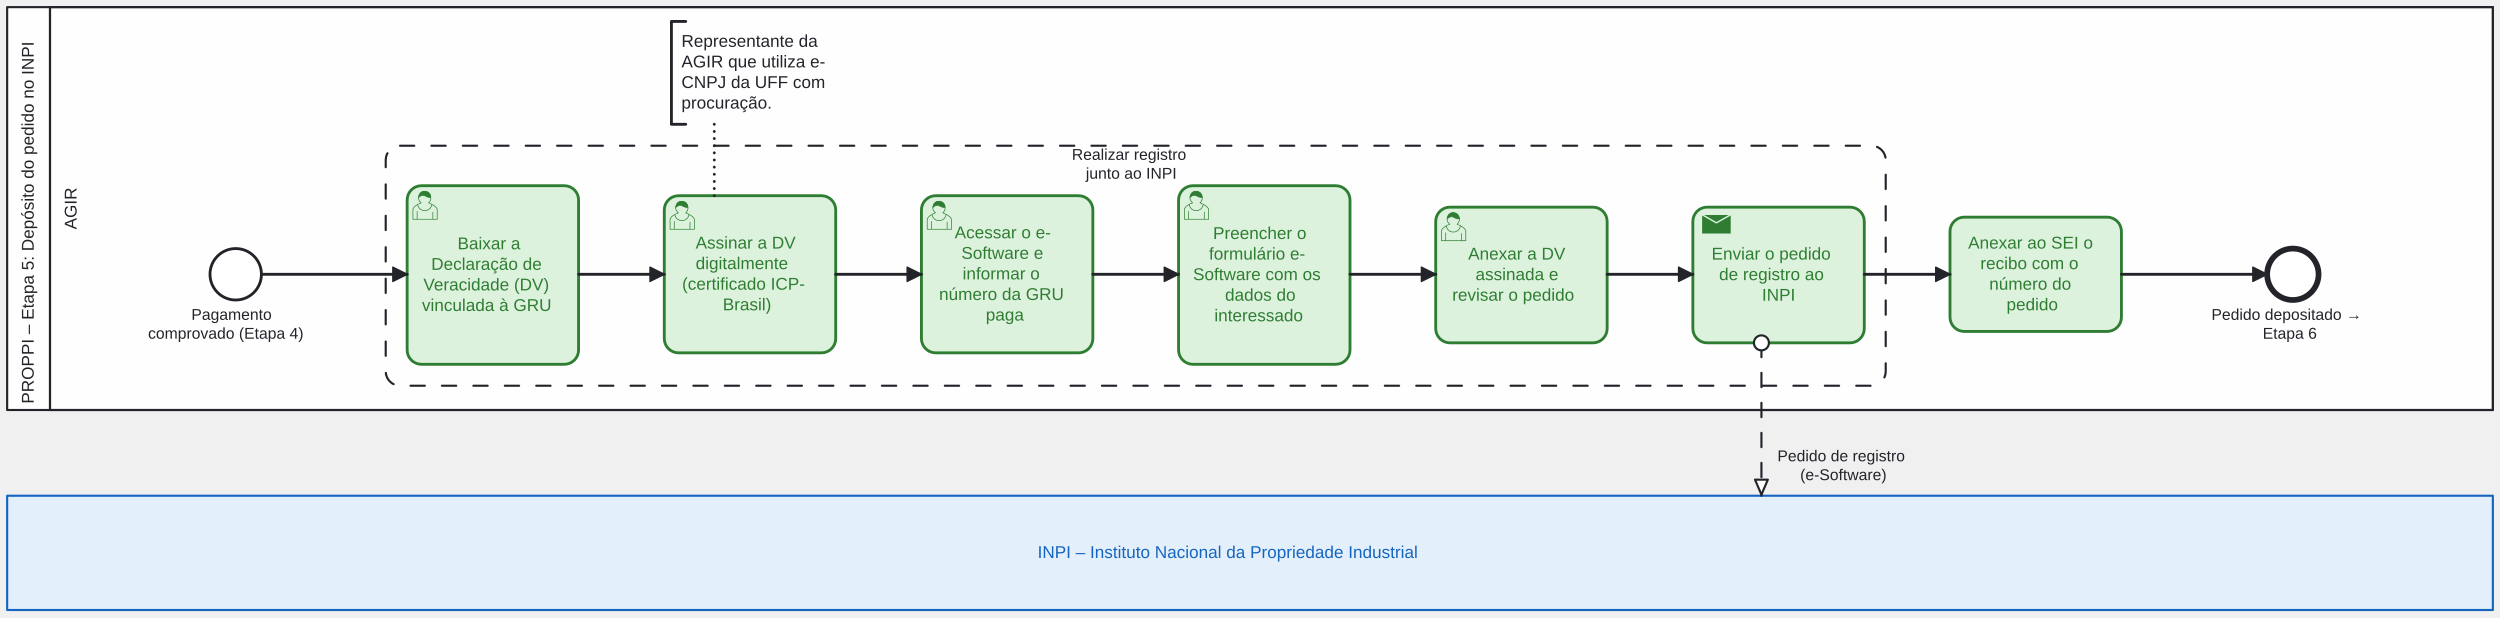
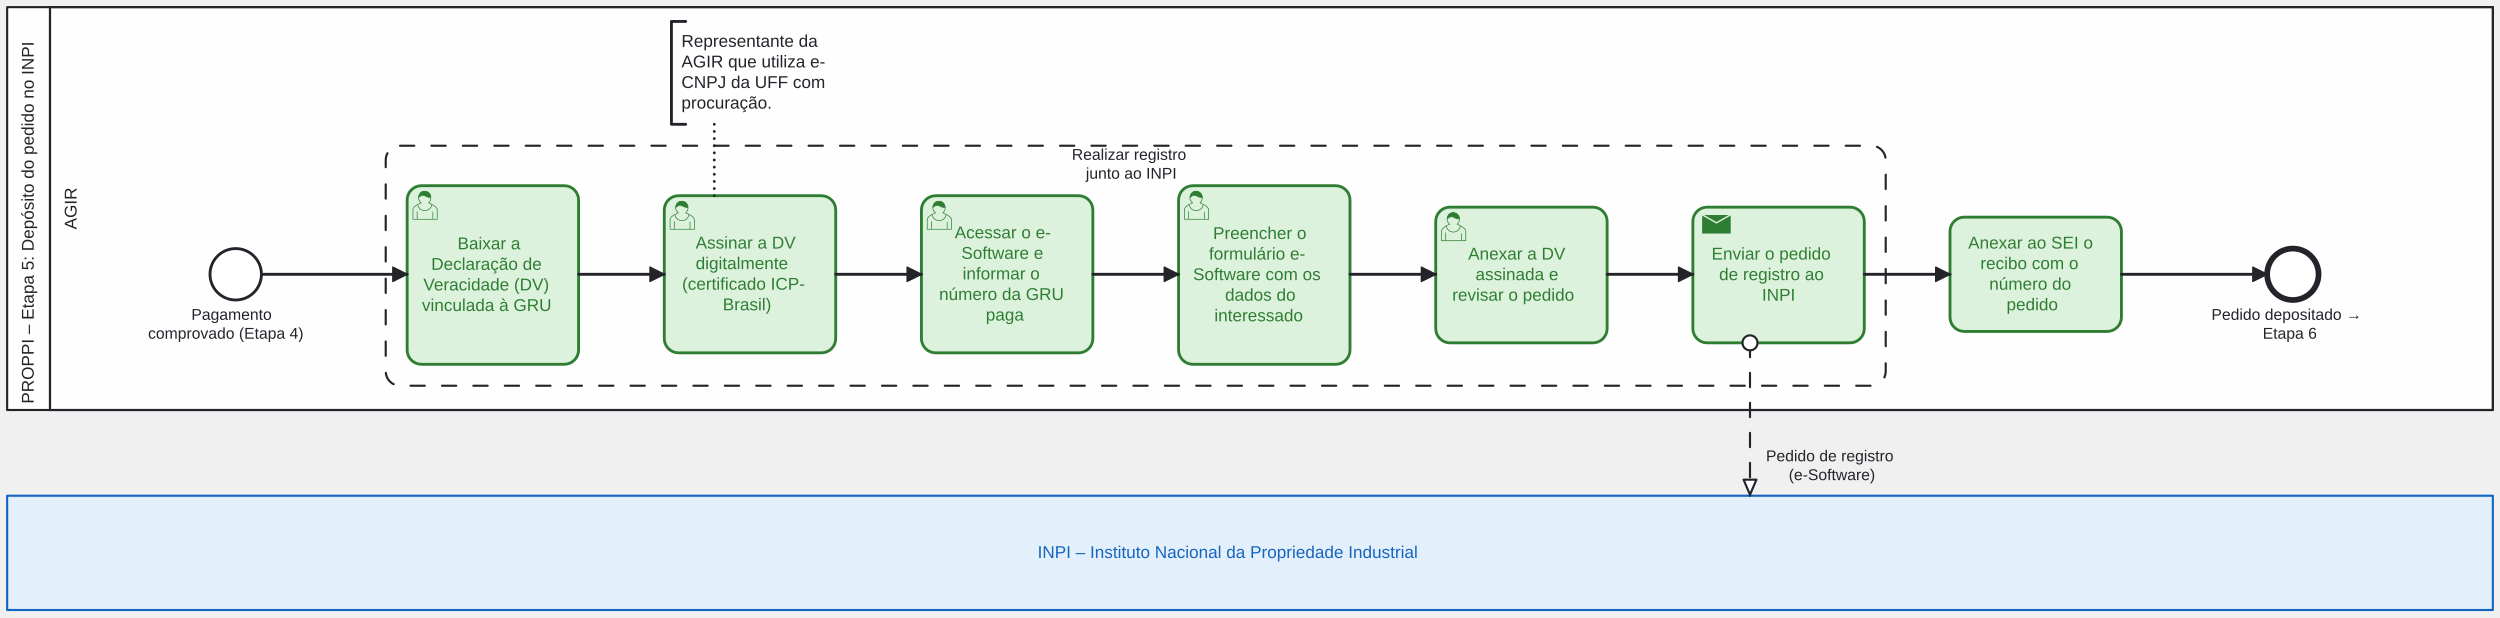
<svg xmlns="http://www.w3.org/2000/svg" width="1750" height="432" viewBox="-5 -5 1750 432" version="1.1">
  <g class="djs-group">
    <g class="djs-element djs-shape" data-element-id="Pool_PROPPI" transform="matrix(1 0 0 1 0 0)" style="display: block;">
      <g class="djs-visual">
        <rect x="0" y="0" width="1740" height="282" rx="0" ry="0" style="stroke-linecap: round; stroke-linejoin: round; stroke: rgb(34, 36, 42); stroke-width: 1.5px; fill: white; fill-opacity: 0.95;" />
        <path style="fill: none; stroke-linecap: round; stroke-linejoin: round; stroke: rgb(34, 36, 42); stroke-width: 1.5px;" d="M30,0L30,282" />
        <text lineHeight="1.2" class="djs-label" transform="matrix(-1.83697e-16 -1 1 -1.83697e-16 0 282)" style="font-family: Arial, sans-serif; font-size: 12px; font-weight: normal; fill: rgb(34, 36, 42);">
          <tspan x="4.421" y="18.6">PROPPI – Etapa 5: Depósito do pedido no INPI</tspan>
        </text>
      </g>
      <rect class="djs-hit djs-hit-all" x="0" y="0" width="1740" height="282" style="fill: none; stroke-opacity: 0; stroke: white; stroke-width: 15px;" />
    </g>
    <g class="djs-children">
      <g class="djs-group">
        <g class="djs-element djs-shape" data-element-id="L_AGIR" transform="matrix(1 0 0 1 30 0)" style="display: block;">
          <g class="djs-visual">
            <rect x="0" y="0" width="1710" height="282" rx="0" ry="0" style="stroke-linecap: round; stroke-linejoin: round; stroke: rgb(34, 36, 42); stroke-width: 1.5px; fill: white; fill-opacity: 0.25;" />
            <text lineHeight="1.2" class="djs-label" transform="matrix(-1.83697e-16 -1 1 -1.83697e-16 0 282)" style="font-family: Arial, sans-serif; font-size: 12px; font-weight: normal; fill: rgb(34, 36, 42);">
              <tspan x="126.413" y="18.6">AGIR</tspan>
            </text>
          </g>
          <rect class="djs-hit djs-hit-all" x="0" y="0" width="1710" height="282" style="fill: none; stroke-opacity: 0; stroke: white; stroke-width: 15px;" />
        </g>
      </g>
      <g class="djs-group">
        <g class="djs-element djs-shape" data-element-id="a_dv_baixar" transform="matrix(1 0 0 1 280 125)" style="display: block;">
          <g class="djs-visual">
            <rect x="0" y="0" width="120" height="125" rx="10" ry="10" style="stroke-linecap: round; stroke-linejoin: round; stroke: rgb(46, 125, 50); stroke-width: 2px; fill: rgb(220, 242, 220); fill-opacity: 0.95;" />
            <text lineHeight="1.2" class="djs-label" style="font-family: Arial, sans-serif; font-size: 12px; font-weight: normal; fill: rgb(46, 125, 50);">
              <tspan x="35.262" y="44.5">Baixar a </tspan>
              <tspan x="16.849" y="58.9">Declaração de </tspan>
              <tspan x="11.367" y="73.3">Veracidade (DV) </tspan>
              <tspan x="10.348" y="87.7">vinculada à GRU</tspan>
            </text>
            <path d="m 15,12 c 0.909,-0.845 1.594,-2.049 1.594,-3.385 0,-2.554 -1.805,-4.622 -4.357,-4.622 -2.552,0 -4.288,2.068 -4.288,4.622 0,1.348 0.974,2.562 1.896,3.405 -0.529,0.187 -5.669,2.097 -5.794,4.756 v 6.718 h 17 v -6.718 c 0,-2.298 -5.528,-4.595 -6.051,-4.776 zm -8,6 l 0,5.5 m 11,0 l 0,-5" style="fill: rgb(220, 242, 220); stroke-linecap: round; stroke-linejoin: round; stroke: rgb(46, 125, 50); stroke-width: 0.5px;" />
            <path d="m 15,12 m 2.162,1.009 c 0,2.447 -2.158,4.431 -4.821,4.431 -2.665,0 -4.822,-1.981 -4.822,-4.431 " style="fill: rgb(220, 242, 220); stroke-linecap: round; stroke-linejoin: round; stroke: rgb(46, 125, 50); stroke-width: 0.5px;" />
            <path d="m 15,12 m -6.9,-3.80 c 0,0 2.251,-2.358 4.274,-1.177 2.024,1.181 4.221,1.537 4.124,0.965 -0.098,-0.57 -0.117,-3.791 -4.191,-4.136 -3.575,0.001 -4.208,3.367 -4.207,4.348 z" style="fill: rgb(46, 125, 50); stroke-linecap: round; stroke-linejoin: round; stroke: rgb(46, 125, 50); stroke-width: 0.5px;" />
          </g>
          <rect class="djs-hit djs-hit-all" x="0" y="0" width="120" height="125" style="fill: none; stroke-opacity: 0; stroke: white; stroke-width: 15px;" />
        </g>
      </g>
      <g class="djs-group">
        <g class="djs-element djs-shape" data-element-id="a_dv_assinar" transform="matrix(1 0 0 1 460 132)" style="display: block;">
          <g class="djs-visual">
            <rect x="0" y="0" width="120" height="110" rx="10" ry="10" style="stroke-linecap: round; stroke-linejoin: round; stroke: rgb(46, 125, 50); stroke-width: 2px; fill: rgb(220, 242, 220); fill-opacity: 0.95;" />
            <text lineHeight="1.2" class="djs-label" style="font-family: Arial, sans-serif; font-size: 12px; font-weight: normal; fill: rgb(46, 125, 50);">
              <tspan x="21.92" y="37">Assinar a DV </tspan>
              <tspan x="21.97" y="51.4">digitalmente </tspan>
              <tspan x="12.431" y="65.8">(certificado ICP-</tspan>
              <tspan x="40.939" y="80.2">Brasil)</tspan>
            </text>
            <path d="m 15,12 c 0.909,-0.845 1.594,-2.049 1.594,-3.385 0,-2.554 -1.805,-4.622 -4.357,-4.622 -2.552,0 -4.288,2.068 -4.288,4.622 0,1.348 0.974,2.562 1.896,3.405 -0.529,0.187 -5.669,2.097 -5.794,4.756 v 6.718 h 17 v -6.718 c 0,-2.298 -5.528,-4.595 -6.051,-4.776 zm -8,6 l 0,5.5 m 11,0 l 0,-5" style="fill: rgb(220, 242, 220); stroke-linecap: round; stroke-linejoin: round; stroke: rgb(46, 125, 50); stroke-width: 0.5px;" />
            <path d="m 15,12 m 2.162,1.009 c 0,2.447 -2.158,4.431 -4.821,4.431 -2.665,0 -4.822,-1.981 -4.822,-4.431 " style="fill: rgb(220, 242, 220); stroke-linecap: round; stroke-linejoin: round; stroke: rgb(46, 125, 50); stroke-width: 0.5px;" />
            <path d="m 15,12 m -6.9,-3.80 c 0,0 2.251,-2.358 4.274,-1.177 2.024,1.181 4.221,1.537 4.124,0.965 -0.098,-0.57 -0.117,-3.791 -4.191,-4.136 -3.575,0.001 -4.208,3.367 -4.207,4.348 z" style="fill: rgb(46, 125, 50); stroke-linecap: round; stroke-linejoin: round; stroke: rgb(46, 125, 50); stroke-width: 0.5px;" />
          </g>
          <rect class="djs-hit djs-hit-all" x="0" y="0" width="120" height="110" style="fill: none; stroke-opacity: 0; stroke: white; stroke-width: 15px;" />
        </g>
      </g>
      <g class="djs-group">
        <g class="djs-element djs-shape" data-element-id="a_esoft" transform="matrix(1 0 0 1 640 132)" style="display: block;">
          <g class="djs-visual">
            <rect x="0" y="0" width="120" height="110" rx="10" ry="10" style="stroke-linecap: round; stroke-linejoin: round; stroke: rgb(46, 125, 50); stroke-width: 2px; fill: rgb(220, 242, 220); fill-opacity: 0.95;" />
            <text lineHeight="1.2" class="djs-label" style="font-family: Arial, sans-serif; font-size: 12px; font-weight: normal; fill: rgb(46, 125, 50);">
              <tspan x="23.273" y="29.8">Acessar o e-</tspan>
              <tspan x="27.952" y="44.2">Software e </tspan>
              <tspan x="28.819" y="58.6">informar o </tspan>
              <tspan x="12.343" y="73">número da GRU </tspan>
              <tspan x="45.029" y="87.4">paga</tspan>
            </text>
            <path d="m 15,12 c 0.909,-0.845 1.594,-2.049 1.594,-3.385 0,-2.554 -1.805,-4.622 -4.357,-4.622 -2.552,0 -4.288,2.068 -4.288,4.622 0,1.348 0.974,2.562 1.896,3.405 -0.529,0.187 -5.669,2.097 -5.794,4.756 v 6.718 h 17 v -6.718 c 0,-2.298 -5.528,-4.595 -6.051,-4.776 zm -8,6 l 0,5.5 m 11,0 l 0,-5" style="fill: rgb(220, 242, 220); stroke-linecap: round; stroke-linejoin: round; stroke: rgb(46, 125, 50); stroke-width: 0.5px;" />
            <path d="m 15,12 m 2.162,1.009 c 0,2.447 -2.158,4.431 -4.821,4.431 -2.665,0 -4.822,-1.981 -4.822,-4.431 " style="fill: rgb(220, 242, 220); stroke-linecap: round; stroke-linejoin: round; stroke: rgb(46, 125, 50); stroke-width: 0.5px;" />
            <path d="m 15,12 m -6.9,-3.80 c 0,0 2.251,-2.358 4.274,-1.177 2.024,1.181 4.221,1.537 4.124,0.965 -0.098,-0.57 -0.117,-3.791 -4.191,-4.136 -3.575,0.001 -4.208,3.367 -4.207,4.348 z" style="fill: rgb(46, 125, 50); stroke-linecap: round; stroke-linejoin: round; stroke: rgb(46, 125, 50); stroke-width: 0.5px;" />
          </g>
          <rect class="djs-hit djs-hit-all" x="0" y="0" width="120" height="110" style="fill: none; stroke-opacity: 0; stroke: white; stroke-width: 15px;" />
        </g>
      </g>
      <g class="djs-group">
        <g class="djs-element djs-shape" data-element-id="a_esoft_form" transform="matrix(1 0 0 1 820 125)" style="display: block;">
          <g class="djs-visual">
            <rect x="0" y="0" width="120" height="125" rx="10" ry="10" style="stroke-linecap: round; stroke-linejoin: round; stroke: rgb(46, 125, 50); stroke-width: 2px; fill: rgb(220, 242, 220); fill-opacity: 0.95;" />
            <text lineHeight="1.2" class="djs-label" style="font-family: Arial, sans-serif; font-size: 12px; font-weight: normal; fill: rgb(46, 125, 50);">
              <tspan x="24.129" y="37.3">Preencher o </tspan>
              <tspan x="21.296" y="51.7">formulário e-</tspan>
              <tspan x="10.125" y="66.1">Software com os </tspan>
              <tspan x="32.522" y="80.5">dados do </tspan>
              <tspan x="25.052" y="94.9">interessado</tspan>
            </text>
            <path d="m 15,12 c 0.909,-0.845 1.594,-2.049 1.594,-3.385 0,-2.554 -1.805,-4.622 -4.357,-4.622 -2.552,0 -4.288,2.068 -4.288,4.622 0,1.348 0.974,2.562 1.896,3.405 -0.529,0.187 -5.669,2.097 -5.794,4.756 v 6.718 h 17 v -6.718 c 0,-2.298 -5.528,-4.595 -6.051,-4.776 zm -8,6 l 0,5.5 m 11,0 l 0,-5" style="fill: rgb(220, 242, 220); stroke-linecap: round; stroke-linejoin: round; stroke: rgb(46, 125, 50); stroke-width: 0.5px;" />
            <path d="m 15,12 m 2.162,1.009 c 0,2.447 -2.158,4.431 -4.821,4.431 -2.665,0 -4.822,-1.981 -4.822,-4.431 " style="fill: rgb(220, 242, 220); stroke-linecap: round; stroke-linejoin: round; stroke: rgb(46, 125, 50); stroke-width: 0.5px;" />
            <path d="m 15,12 m -6.9,-3.80 c 0,0 2.251,-2.358 4.274,-1.177 2.024,1.181 4.221,1.537 4.124,0.965 -0.098,-0.57 -0.117,-3.791 -4.191,-4.136 -3.575,0.001 -4.208,3.367 -4.207,4.348 z" style="fill: rgb(46, 125, 50); stroke-linecap: round; stroke-linejoin: round; stroke: rgb(46, 125, 50); stroke-width: 0.5px;" />
          </g>
          <rect class="djs-hit djs-hit-all" x="0" y="0" width="120" height="125" style="fill: none; stroke-opacity: 0; stroke: white; stroke-width: 15px;" />
        </g>
      </g>
      <g class="djs-group">
        <g class="djs-element djs-shape" data-element-id="a_esoft_anexar" transform="matrix(1 0 0 1 1000 140)" style="display: block;">
          <g class="djs-visual">
            <rect x="0" y="0" width="120" height="95" rx="10" ry="10" style="stroke-linecap: round; stroke-linejoin: round; stroke: rgb(46, 125, 50); stroke-width: 2px; fill: rgb(220, 242, 220); fill-opacity: 0.95;" />
            <text lineHeight="1.2" class="djs-label" style="font-family: Arial, sans-serif; font-size: 12px; font-weight: normal; fill: rgb(46, 125, 50);">
              <tspan x="22.702" y="36.7">Anexar a DV </tspan>
              <tspan x="27.841" y="51.1">assinada e </tspan>
              <tspan x="11.546" y="65.5">revisar o pedido</tspan>
            </text>
            <path d="m 15,12 c 0.909,-0.845 1.594,-2.049 1.594,-3.385 0,-2.554 -1.805,-4.622 -4.357,-4.622 -2.552,0 -4.288,2.068 -4.288,4.622 0,1.348 0.974,2.562 1.896,3.405 -0.529,0.187 -5.669,2.097 -5.794,4.756 v 6.718 h 17 v -6.718 c 0,-2.298 -5.528,-4.595 -6.051,-4.776 zm -8,6 l 0,5.5 m 11,0 l 0,-5" style="fill: rgb(220, 242, 220); stroke-linecap: round; stroke-linejoin: round; stroke: rgb(46, 125, 50); stroke-width: 0.5px;" />
            <path d="m 15,12 m 2.162,1.009 c 0,2.447 -2.158,4.431 -4.821,4.431 -2.665,0 -4.822,-1.981 -4.822,-4.431 " style="fill: rgb(220, 242, 220); stroke-linecap: round; stroke-linejoin: round; stroke: rgb(46, 125, 50); stroke-width: 0.5px;" />
            <path d="m 15,12 m -6.9,-3.80 c 0,0 2.251,-2.358 4.274,-1.177 2.024,1.181 4.221,1.537 4.124,0.965 -0.098,-0.57 -0.117,-3.791 -4.191,-4.136 -3.575,0.001 -4.208,3.367 -4.207,4.348 z" style="fill: rgb(46, 125, 50); stroke-linecap: round; stroke-linejoin: round; stroke: rgb(46, 125, 50); stroke-width: 0.5px;" />
          </g>
          <rect class="djs-hit djs-hit-all" x="0" y="0" width="120" height="95" style="fill: none; stroke-opacity: 0; stroke: white; stroke-width: 15px;" />
        </g>
      </g>
      <g class="djs-group">
        <g class="djs-element djs-shape" data-element-id="a_enviar" transform="matrix(1 0 0 1 1180 140)" style="display: block;">
          <g class="djs-visual">
            <rect x="0" y="0" width="120" height="95" rx="10" ry="10" style="stroke-linecap: round; stroke-linejoin: round; stroke: rgb(46, 125, 50); stroke-width: 2px; fill: rgb(220, 242, 220); fill-opacity: 0.95;" />
            <text lineHeight="1.2" class="djs-label" style="font-family: Arial, sans-serif; font-size: 12px; font-weight: normal; fill: rgb(46, 125, 50);">
              <tspan x="13.104" y="36.7">Enviar o pedido </tspan>
              <tspan x="18.352" y="51.1">de registro ao </tspan>
              <tspan x="48.354" y="65.5">INPI</tspan>
            </text>
            <path d="m 5.985,4.998 l 0,14 l 21,0 l 0,-14 z l 10.5,6 l 10.5,-6" style="fill: rgb(46, 125, 50); stroke-linecap: round; stroke-linejoin: round; stroke: rgb(220, 242, 220); stroke-width: 1px;" />
          </g>
          <rect class="djs-hit djs-hit-all" x="0" y="0" width="120" height="95" style="fill: none; stroke-opacity: 0; stroke: white; stroke-width: 15px;" />
        </g>
      </g>
      <g class="djs-group">
        <g class="djs-element djs-shape" data-element-id="a_protocolo" transform="matrix(1 0 0 1 1360 147)" style="display: block;">
          <g class="djs-visual">
            <rect x="0" y="0" width="120" height="80" rx="10" ry="10" style="stroke-linecap: round; stroke-linejoin: round; stroke: rgb(46, 125, 50); stroke-width: 2px; fill: rgb(220, 242, 220); fill-opacity: 0.95;" />
            <text lineHeight="1.2" class="djs-label" style="font-family: Arial, sans-serif; font-size: 12px; font-weight: normal; fill: rgb(46, 125, 50);">
              <tspan x="12.703" y="22">Anexar ao SEI o </tspan>
              <tspan x="21.229" y="36.4">recibo com o </tspan>
              <tspan x="27.466" y="50.8">número do </tspan>
              <tspan x="39.545" y="65.2">pedido</tspan>
            </text>
          </g>
          <rect class="djs-hit djs-hit-all" x="0" y="0" width="120" height="80" style="fill: none; stroke-opacity: 0; stroke: white; stroke-width: 15px;" />
        </g>
      </g>
      <g class="djs-group">
        <g class="djs-element djs-shape" data-element-id="e5_ini" transform="matrix(1 0 0 1 142 169)" style="display: block;">
          <g class="djs-visual">
            <circle cx="18" cy="18" r="18" style="stroke-linecap: round; stroke-linejoin: round; stroke: rgb(34, 36, 42); stroke-width: 2px; fill: white; fill-opacity: 0.95;" />
          </g>
          <rect class="djs-hit djs-hit-all" x="0" y="0" width="36" height="36" style="fill: none; stroke-opacity: 0; stroke: white; stroke-width: 15px;" />
        </g>
      </g>
      <g class="djs-group">
        <g class="djs-element djs-shape" data-element-id="e5_ini_label" transform="matrix(1 0 0 1 95 209)" style="display: block;">
          <g class="djs-visual">
            <text lineHeight="1.2" class="djs-label" style="font-family: Arial, sans-serif; font-size: 11px; font-weight: normal; fill: rgb(34, 36, 42);">
              <tspan x="33.95" y="9.9">Pagamento </tspan>
              <tspan x="3.625" y="23.1">comprovado (Etapa 4)</tspan>
            </text>
          </g>
          <rect class="djs-hit djs-hit-all" x="0" y="0" width="130" height="27" style="fill: none; stroke-opacity: 0; stroke: white; stroke-width: 15px;" />
        </g>
      </g>
      <g class="djs-group">
        <g class="djs-element djs-shape" data-element-id="e5_fim" transform="matrix(1 0 0 1 1582 169)" style="display: block;">
          <g class="djs-visual">
            <circle cx="18" cy="18" r="18" style="stroke-linecap: round; stroke-linejoin: round; stroke: rgb(34, 36, 42); stroke-width: 4px; fill: white; fill-opacity: 0.95;" />
          </g>
          <rect class="djs-hit djs-hit-all" x="0" y="0" width="36" height="36" style="fill: none; stroke-opacity: 0; stroke: white; stroke-width: 15px;" />
        </g>
      </g>
      <g class="djs-group">
        <g class="djs-element djs-shape" data-element-id="e5_fim_label" transform="matrix(1 0 0 1 1535 209)" style="display: block;">
          <g class="djs-visual">
            <text lineHeight="1.2" class="djs-label" style="font-family: Arial, sans-serif; font-size: 11px; font-weight: normal; fill: rgb(34, 36, 42);">
              <tspan x="8.007" y="9.9">Pedido depositado → </tspan>
              <tspan x="43.889" y="23.1">Etapa 6</tspan>
            </text>
          </g>
          <rect class="djs-hit djs-hit-all" x="0" y="0" width="130" height="27" style="fill: none; stroke-opacity: 0; stroke: white; stroke-width: 15px;" />
        </g>
      </g>
      <g class="djs-group">
        <g class="djs-element djs-shape" data-element-id="a_dv_assinar_note" transform="matrix(1 0 0 1 465 10)" style="display: block;">
          <g class="djs-visual">
            <rect x="0" y="0" width="150" height="72" rx="0" ry="0" style="stroke-linecap: round; stroke-linejoin: round; stroke: none; stroke-width: 2px; fill: none;" />
            <path d="m 0, 0 m 10,0 l -10,0 l 0,72 l 10,0" style="fill: none; stroke-linecap: round; stroke-linejoin: round; stroke: rgb(34, 36, 42); stroke-width: 2px;" />
            <text lineHeight="1.2" class="djs-label" style="font-family: Arial, sans-serif; font-size: 12px; font-weight: normal; fill: rgb(34, 36, 42);">
              <tspan x="7" y="17.8">Representante da </tspan>
              <tspan x="7" y="32.2">AGIR que utiliza e-</tspan>
              <tspan x="7" y="46.6">CNPJ da UFF com </tspan>
              <tspan x="7" y="61">procuração.</tspan>
            </text>
          </g>
          <rect class="djs-hit djs-hit-all" x="0" y="0" width="150" height="72" style="fill: none; stroke-opacity: 0; stroke: white; stroke-width: 15px;" />
        </g>
      </g>
      <g class="djs-group">
        <g class="djs-element djs-shape djs-frame" data-element-id="G_REG_INPI" transform="matrix(1 0 0 1 265 97)" style="display: block;">
          <g class="djs-visual">
            <rect x="0" y="0" width="1050" height="168" rx="10" ry="10" style="stroke-linecap: round; stroke-linejoin: round; stroke: rgb(34, 36, 42); stroke-width: 1.5px; fill: none; stroke-dasharray: 10, 6, 0, 6; pointer-events: none;" />
          </g>
          <rect class="djs-hit djs-hit-stroke" x="0" y="0" width="1050" height="168" style="fill: none; stroke-opacity: 0; stroke: white; stroke-width: 15px;" />
        </g>
      </g>
      <g class="djs-group">
        <g class="djs-element djs-shape" data-element-id="G_REG_INPI_label" transform="matrix(1 0 0 1 745 97)" style="display: block;">
          <g class="djs-visual">
            <text lineHeight="1.2" class="djs-label" style="font-family: Arial, sans-serif; font-size: 11px; font-weight: normal; fill: rgb(34, 36, 42);">
              <tspan x="0.278" y="9.9">Realizar registro</tspan>
              <tspan x="10.072" y="23.1">junto ao INPI</tspan>
            </text>
          </g>
          <rect class="djs-hit djs-hit-all" x="0" y="0" width="90" height="27" style="fill: none; stroke-opacity: 0; stroke: white; stroke-width: 15px;" />
        </g>
      </g>
      <g class="djs-group">
        <g class="djs-element djs-connection" data-element-id="Etapa5_Deposito_f1" style="display: block;">
          <g class="djs-visual">
            <defs>
              <marker id="marker-1" viewBox="0 0 20 20" refX="11" refY="10" markerWidth="10" markerHeight="10" orient="auto">
                <path d="M 1 5 L 11 10 L 1 15 Z" style="stroke-linecap: round; stroke-linejoin: round; stroke: rgb(34, 36, 42); stroke-width: 1px; fill: rgb(34, 36, 42);" />
              </marker>
            </defs>
            <path data-corner-radius="5" style="fill: none; stroke-linecap: round; stroke-linejoin: round; stroke: rgb(34, 36, 42); stroke-width: 2px; marker-end: url('#marker-1');" d="M400,187L460,187" />
          </g>
          <path d="M400,187L460,187" class="djs-hit djs-hit-stroke" style="fill: none; stroke-opacity: 0; stroke: white; stroke-width: 15px;" />
        </g>
      </g>
      <g class="djs-group">
        <g class="djs-element djs-connection" data-element-id="Etapa5_Deposito_f2" style="display: block;">
          <g class="djs-visual">
            <defs>
              <marker id="marker-2" viewBox="0 0 20 20" refX="11" refY="10" markerWidth="10" markerHeight="10" orient="auto">
                <path d="M 1 5 L 11 10 L 1 15 Z" style="stroke-linecap: round; stroke-linejoin: round; stroke: rgb(34, 36, 42); stroke-width: 1px; fill: rgb(34, 36, 42);" />
              </marker>
            </defs>
            <path data-corner-radius="5" style="fill: none; stroke-linecap: round; stroke-linejoin: round; stroke: rgb(34, 36, 42); stroke-width: 2px; marker-end: url('#marker-2');" d="M580,187L640,187" />
          </g>
          <path d="M580,187L640,187" class="djs-hit djs-hit-stroke" style="fill: none; stroke-opacity: 0; stroke: white; stroke-width: 15px;" />
        </g>
      </g>
      <g class="djs-group">
        <g class="djs-element djs-connection" data-element-id="Etapa5_Deposito_f3" style="display: block;">
          <g class="djs-visual">
            <defs>
              <marker id="marker-3" viewBox="0 0 20 20" refX="11" refY="10" markerWidth="10" markerHeight="10" orient="auto">
                <path d="M 1 5 L 11 10 L 1 15 Z" style="stroke-linecap: round; stroke-linejoin: round; stroke: rgb(34, 36, 42); stroke-width: 1px; fill: rgb(34, 36, 42);" />
              </marker>
            </defs>
            <path data-corner-radius="5" style="fill: none; stroke-linecap: round; stroke-linejoin: round; stroke: rgb(34, 36, 42); stroke-width: 2px; marker-end: url('#marker-3');" d="M760,187L820,187" />
          </g>
          <path d="M760,187L820,187" class="djs-hit djs-hit-stroke" style="fill: none; stroke-opacity: 0; stroke: white; stroke-width: 15px;" />
        </g>
      </g>
      <g class="djs-group">
        <g class="djs-element djs-connection" data-element-id="Etapa5_Deposito_f4" style="display: block;">
          <g class="djs-visual">
            <defs>
              <marker id="marker-4" viewBox="0 0 20 20" refX="11" refY="10" markerWidth="10" markerHeight="10" orient="auto">
                <path d="M 1 5 L 11 10 L 1 15 Z" style="stroke-linecap: round; stroke-linejoin: round; stroke: rgb(34, 36, 42); stroke-width: 1px; fill: rgb(34, 36, 42);" />
              </marker>
            </defs>
            <path data-corner-radius="5" style="fill: none; stroke-linecap: round; stroke-linejoin: round; stroke: rgb(34, 36, 42); stroke-width: 2px; marker-end: url('#marker-4');" d="M940,187L1000,187" />
          </g>
          <path d="M940,187L1000,187" class="djs-hit djs-hit-stroke" style="fill: none; stroke-opacity: 0; stroke: white; stroke-width: 15px;" />
        </g>
      </g>
      <g class="djs-group">
        <g class="djs-element djs-connection" data-element-id="Etapa5_Deposito_f5" style="display: block;">
          <g class="djs-visual">
            <defs>
              <marker id="marker-5" viewBox="0 0 20 20" refX="11" refY="10" markerWidth="10" markerHeight="10" orient="auto">
                <path d="M 1 5 L 11 10 L 1 15 Z" style="stroke-linecap: round; stroke-linejoin: round; stroke: rgb(34, 36, 42); stroke-width: 1px; fill: rgb(34, 36, 42);" />
              </marker>
            </defs>
            <path data-corner-radius="5" style="fill: none; stroke-linecap: round; stroke-linejoin: round; stroke: rgb(34, 36, 42); stroke-width: 2px; marker-end: url('#marker-5');" d="M1120,187L1180,187" />
          </g>
          <path d="M1120,187L1180,187" class="djs-hit djs-hit-stroke" style="fill: none; stroke-opacity: 0; stroke: white; stroke-width: 15px;" />
        </g>
      </g>
      <g class="djs-group">
        <g class="djs-element djs-connection" data-element-id="Etapa5_Deposito_f6" style="display: block;">
          <g class="djs-visual">
            <defs>
              <marker id="marker-6" viewBox="0 0 20 20" refX="11" refY="10" markerWidth="10" markerHeight="10" orient="auto">
                <path d="M 1 5 L 11 10 L 1 15 Z" style="stroke-linecap: round; stroke-linejoin: round; stroke: rgb(34, 36, 42); stroke-width: 1px; fill: rgb(34, 36, 42);" />
              </marker>
            </defs>
            <path data-corner-radius="5" style="fill: none; stroke-linecap: round; stroke-linejoin: round; stroke: rgb(34, 36, 42); stroke-width: 2px; marker-end: url('#marker-6');" d="M1300,187L1360,187" />
          </g>
          <path d="M1300,187L1360,187" class="djs-hit djs-hit-stroke" style="fill: none; stroke-opacity: 0; stroke: white; stroke-width: 15px;" />
        </g>
      </g>
      <g class="djs-group">
        <g class="djs-element djs-connection" data-element-id="Etapa5_Deposito_f7" style="display: block;">
          <g class="djs-visual">
            <defs>
              <marker id="marker-7" viewBox="0 0 20 20" refX="11" refY="10" markerWidth="10" markerHeight="10" orient="auto">
                <path d="M 1 5 L 11 10 L 1 15 Z" style="stroke-linecap: round; stroke-linejoin: round; stroke: rgb(34, 36, 42); stroke-width: 1px; fill: rgb(34, 36, 42);" />
              </marker>
            </defs>
            <path data-corner-radius="5" style="fill: none; stroke-linecap: round; stroke-linejoin: round; stroke: rgb(34, 36, 42); stroke-width: 2px; marker-end: url('#marker-7');" d="M178,187L280,187" />
          </g>
          <path d="M178,187L280,187" class="djs-hit djs-hit-stroke" style="fill: none; stroke-opacity: 0; stroke: white; stroke-width: 15px;" />
        </g>
      </g>
      <g class="djs-group">
        <g class="djs-element djs-connection" data-element-id="Etapa5_Deposito_f8" style="display: block;">
          <g class="djs-visual">
            <defs>
              <marker id="marker-8" viewBox="0 0 20 20" refX="11" refY="10" markerWidth="10" markerHeight="10" orient="auto">
                <path d="M 1 5 L 11 10 L 1 15 Z" style="stroke-linecap: round; stroke-linejoin: round; stroke: rgb(34, 36, 42); stroke-width: 1px; fill: rgb(34, 36, 42);" />
              </marker>
            </defs>
            <path data-corner-radius="5" style="fill: none; stroke-linecap: round; stroke-linejoin: round; stroke: rgb(34, 36, 42); stroke-width: 2px; marker-end: url('#marker-8');" d="M1480,187L1582,187" />
          </g>
          <path d="M1480,187L1582,187" class="djs-hit djs-hit-stroke" style="fill: none; stroke-opacity: 0; stroke: white; stroke-width: 15px;" />
        </g>
      </g>
      <g class="djs-group">
        <g class="djs-element djs-connection" data-element-id="a_dv_assinar_assoc" style="display: block;">
          <g class="djs-visual">
            <path data-corner-radius="5" style="fill: none; stroke-linecap: round; stroke-linejoin: round; stroke: rgb(34, 36, 42); stroke-width: 2px; stroke-dasharray: 0, 5;" d="M495,82L495,132" />
          </g>
          <path d="M495,82L495,132" class="djs-hit djs-hit-stroke" style="fill: none; stroke-opacity: 0; stroke: white; stroke-width: 15px;" />
        </g>
      </g>
    </g>
  </g>
  <g class="djs-group">
    <g class="djs-element djs-shape" data-element-id="Pool_INPI" transform="matrix(1 0 0 1 0 342)" style="display: block;">
      <g class="djs-visual">
        <rect x="0" y="0" width="1740" height="80" rx="0" ry="0" style="stroke-linecap: round; stroke-linejoin: round; stroke: rgb(21, 101, 192); stroke-width: 1.5px; fill: rgb(227, 240, 251); fill-opacity: 0.95;" />
        <text lineHeight="1.2" class="djs-label" style="font-family: Arial, sans-serif; font-size: 12px; font-weight: normal; fill: rgb(21, 101, 192);">
          <tspan x="721.304" y="43.6">INPI – Instituto Nacional da Propriedade Industrial</tspan>
        </text>
      </g>
      <rect class="djs-hit djs-hit-all" x="0" y="0" width="1740" height="80" style="fill: none; stroke-opacity: 0; stroke: white; stroke-width: 15px;" />
    </g>
  </g>
  <g class="djs-group">
    <g class="djs-element djs-connection" data-element-id="Msg_1" style="display: block;">
      <g class="djs-visual">
        <defs>
          <marker id="marker-9" viewBox="0 0 20 20" refX="8.5" refY="5" markerWidth="20" markerHeight="20" orient="auto">
            <path d="m 1 5 l 0 -3 l 7 3 l -7 3 z" style="stroke-linecap: round; stroke-linejoin: round; stroke: rgb(34, 36, 42); stroke-width: 1px; fill: white; stroke-dasharray: 10000, 1;" />
          </marker>
          <marker id="marker-10" viewBox="0 0 20 20" refX="6" refY="6" markerWidth="20" markerHeight="20" orient="auto">
            <circle cx="6" cy="6" r="3.5" style="stroke-linecap: round; stroke-linejoin: round; stroke: rgb(34, 36, 42); stroke-width: 1px; fill: white; stroke-dasharray: 10000, 1;" />
          </marker>
        </defs>
-         <path data-corner-radius="5" style="fill: none; stroke-linecap: round; stroke-linejoin: round; stroke: rgb(34, 36, 42); stroke-width: 1.5px; marker-end: url('#marker-9'); marker-start: url('#marker-10'); stroke-dasharray: 10, 11;" d="M1228,235L1228,342" />
-       </g>
-       <path d="M1228,235L1228,342" class="djs-hit djs-hit-stroke" style="fill: none; stroke-opacity: 0; stroke: white; stroke-width: 15px;" />
+         <path data-corner-radius="5" style="fill: none; stroke-linecap: round; stroke-linejoin: round; stroke: rgb(34, 36, 42); stroke-width: 1.5px; marker-end: url('#marker-9'); marker-start: url('#marker-10'); stroke-dasharray: 10, 11;" d="M1220,235L1220,342" />
+       </g>
+       <path d="M1220,235L1220,342" class="djs-hit djs-hit-stroke" style="fill: none; stroke-opacity: 0; stroke: white; stroke-width: 15px;" />
    </g>
  </g>
  <g class="djs-group">
-     <g class="djs-element djs-shape" data-element-id="Msg_1_label" transform="matrix(1 0 0 1 1234 308)" style="display: block;">
+     <g class="djs-element djs-shape" data-element-id="Msg_1_label" transform="matrix(1 0 0 1 1226 308)" style="display: block;">
      <g class="djs-visual">
        <text lineHeight="1.2" class="djs-label" style="font-family: Arial, sans-serif; font-size: 11px; font-weight: normal; fill: rgb(34, 36, 42);">
          <tspan x="5.178" y="9.9">Pedido de registro </tspan>
          <tspan x="21.095" y="23.1">(e-Software)</tspan>
        </text>
      </g>
      <rect class="djs-hit djs-hit-all" x="0" y="0" width="110" height="27" style="fill: none; stroke-opacity: 0; stroke: white; stroke-width: 15px;" />
    </g>
  </g>
</svg>
